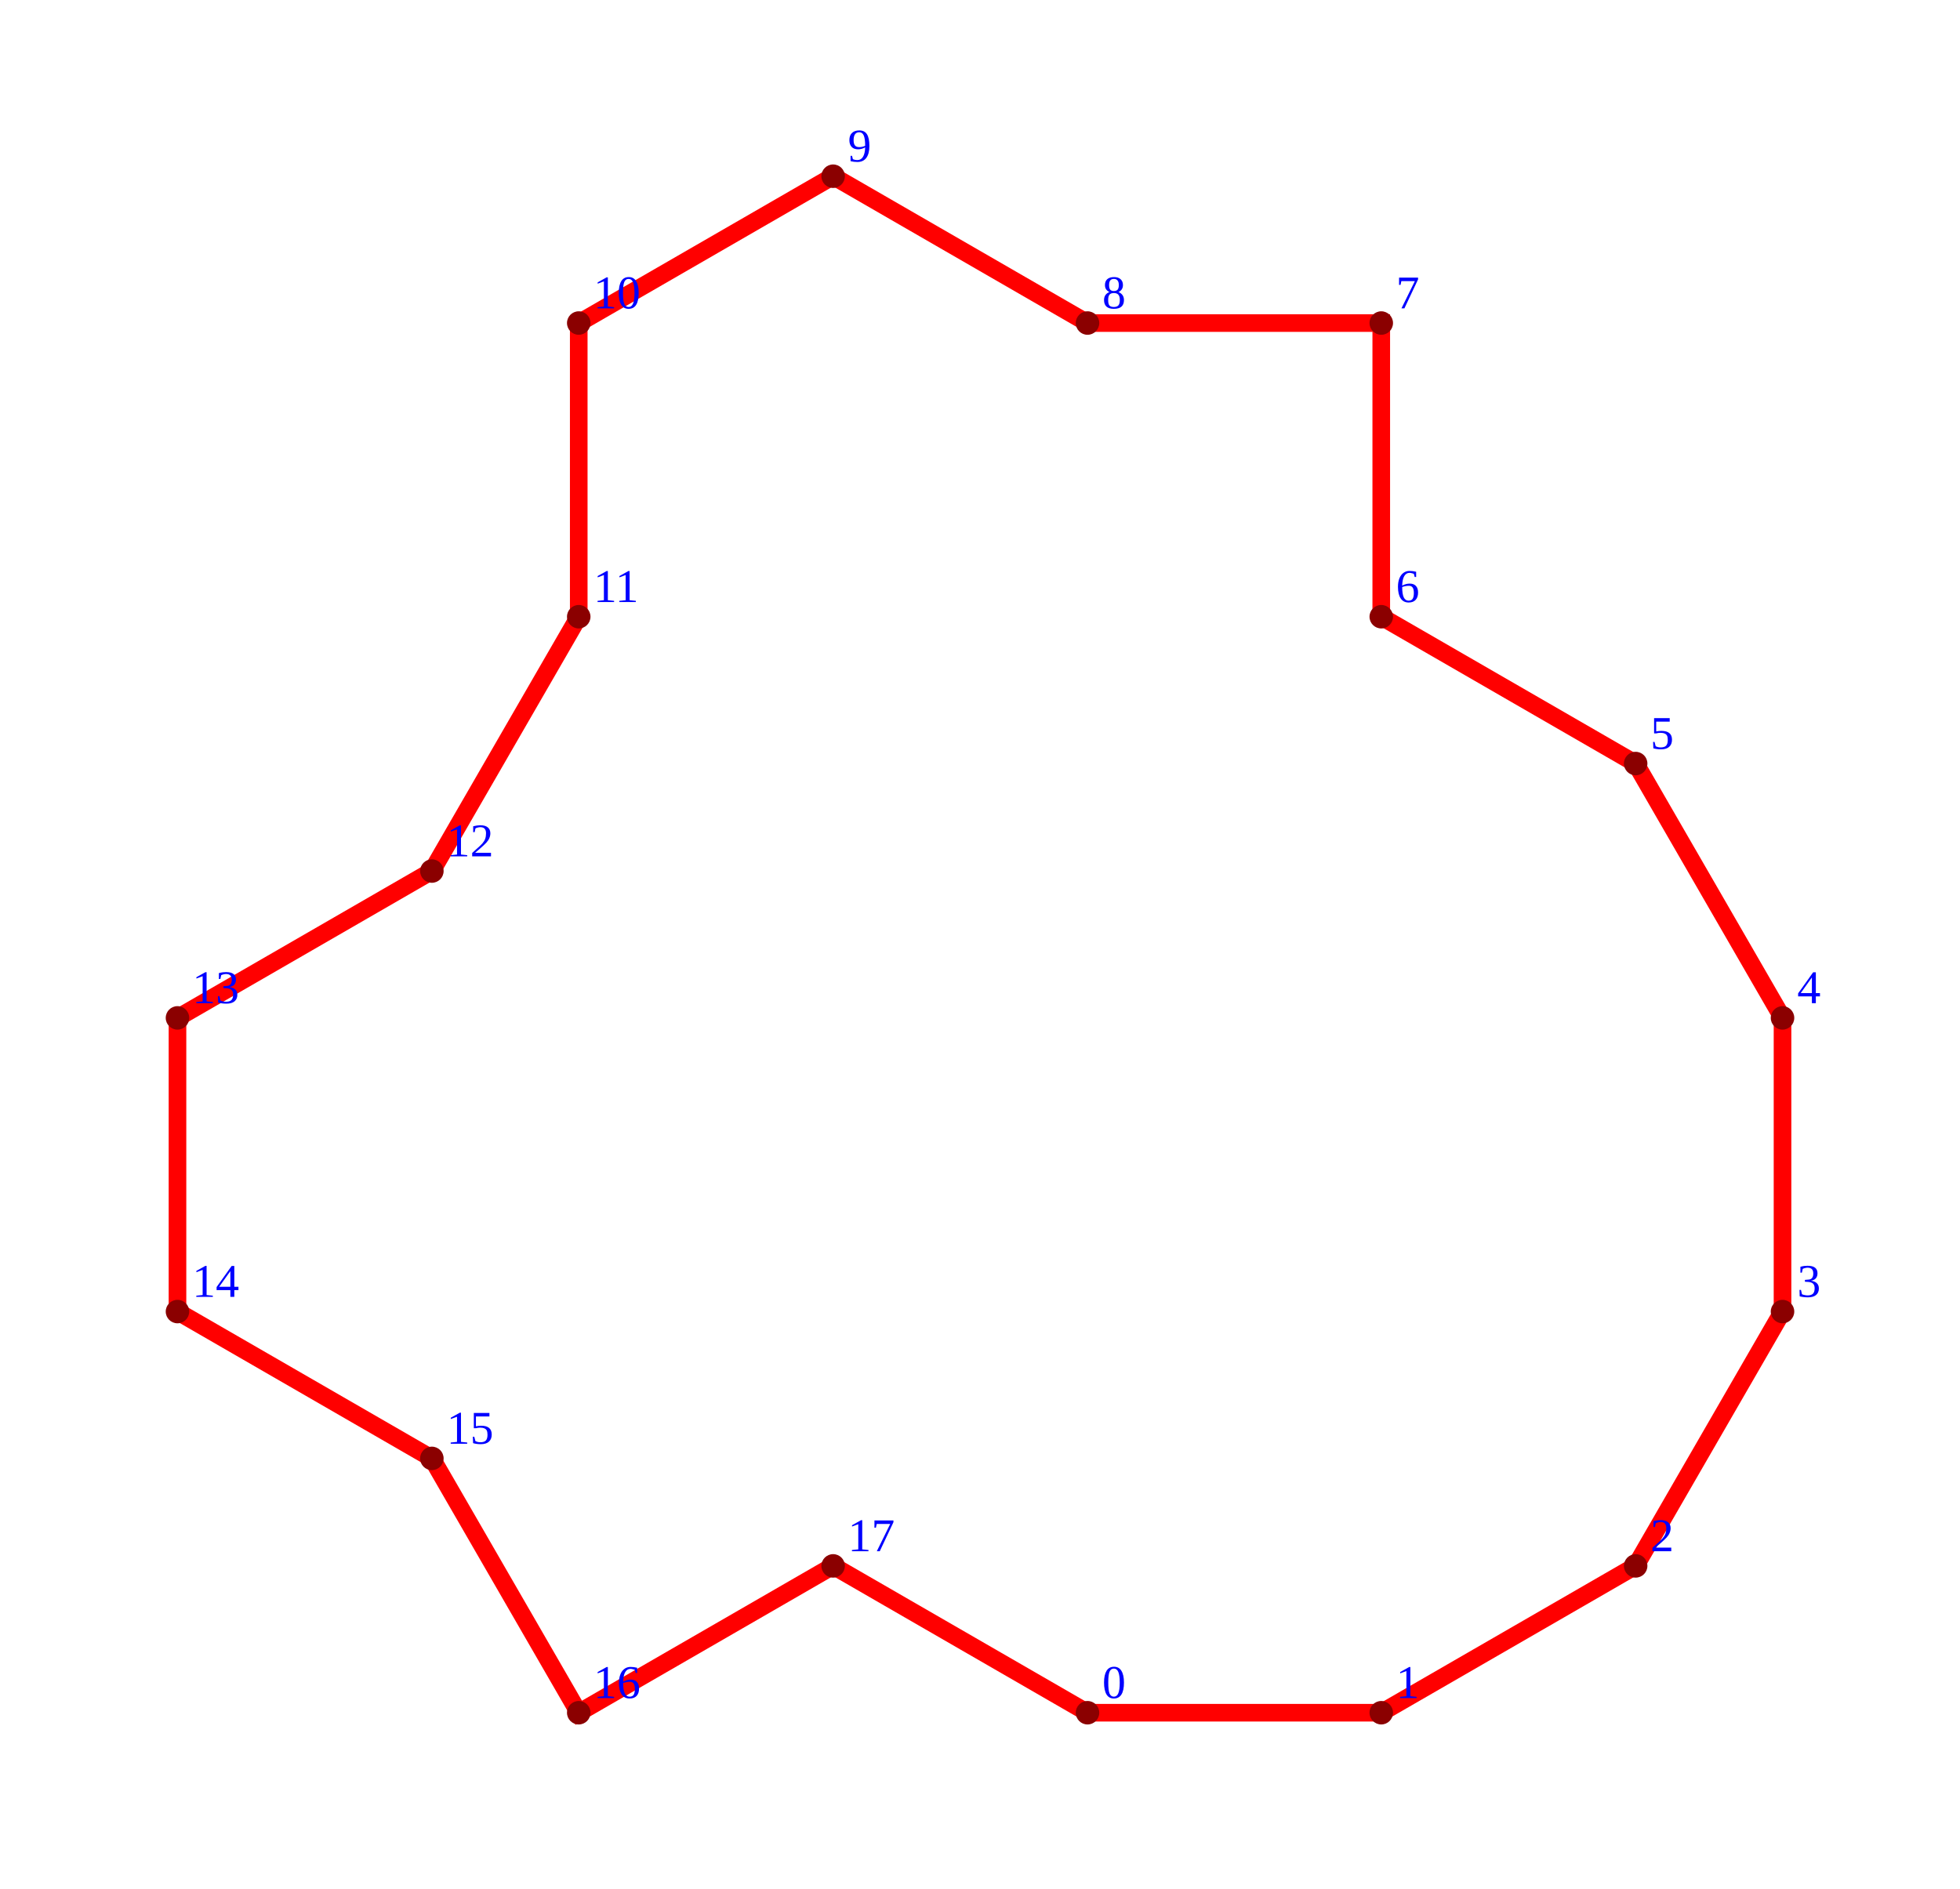
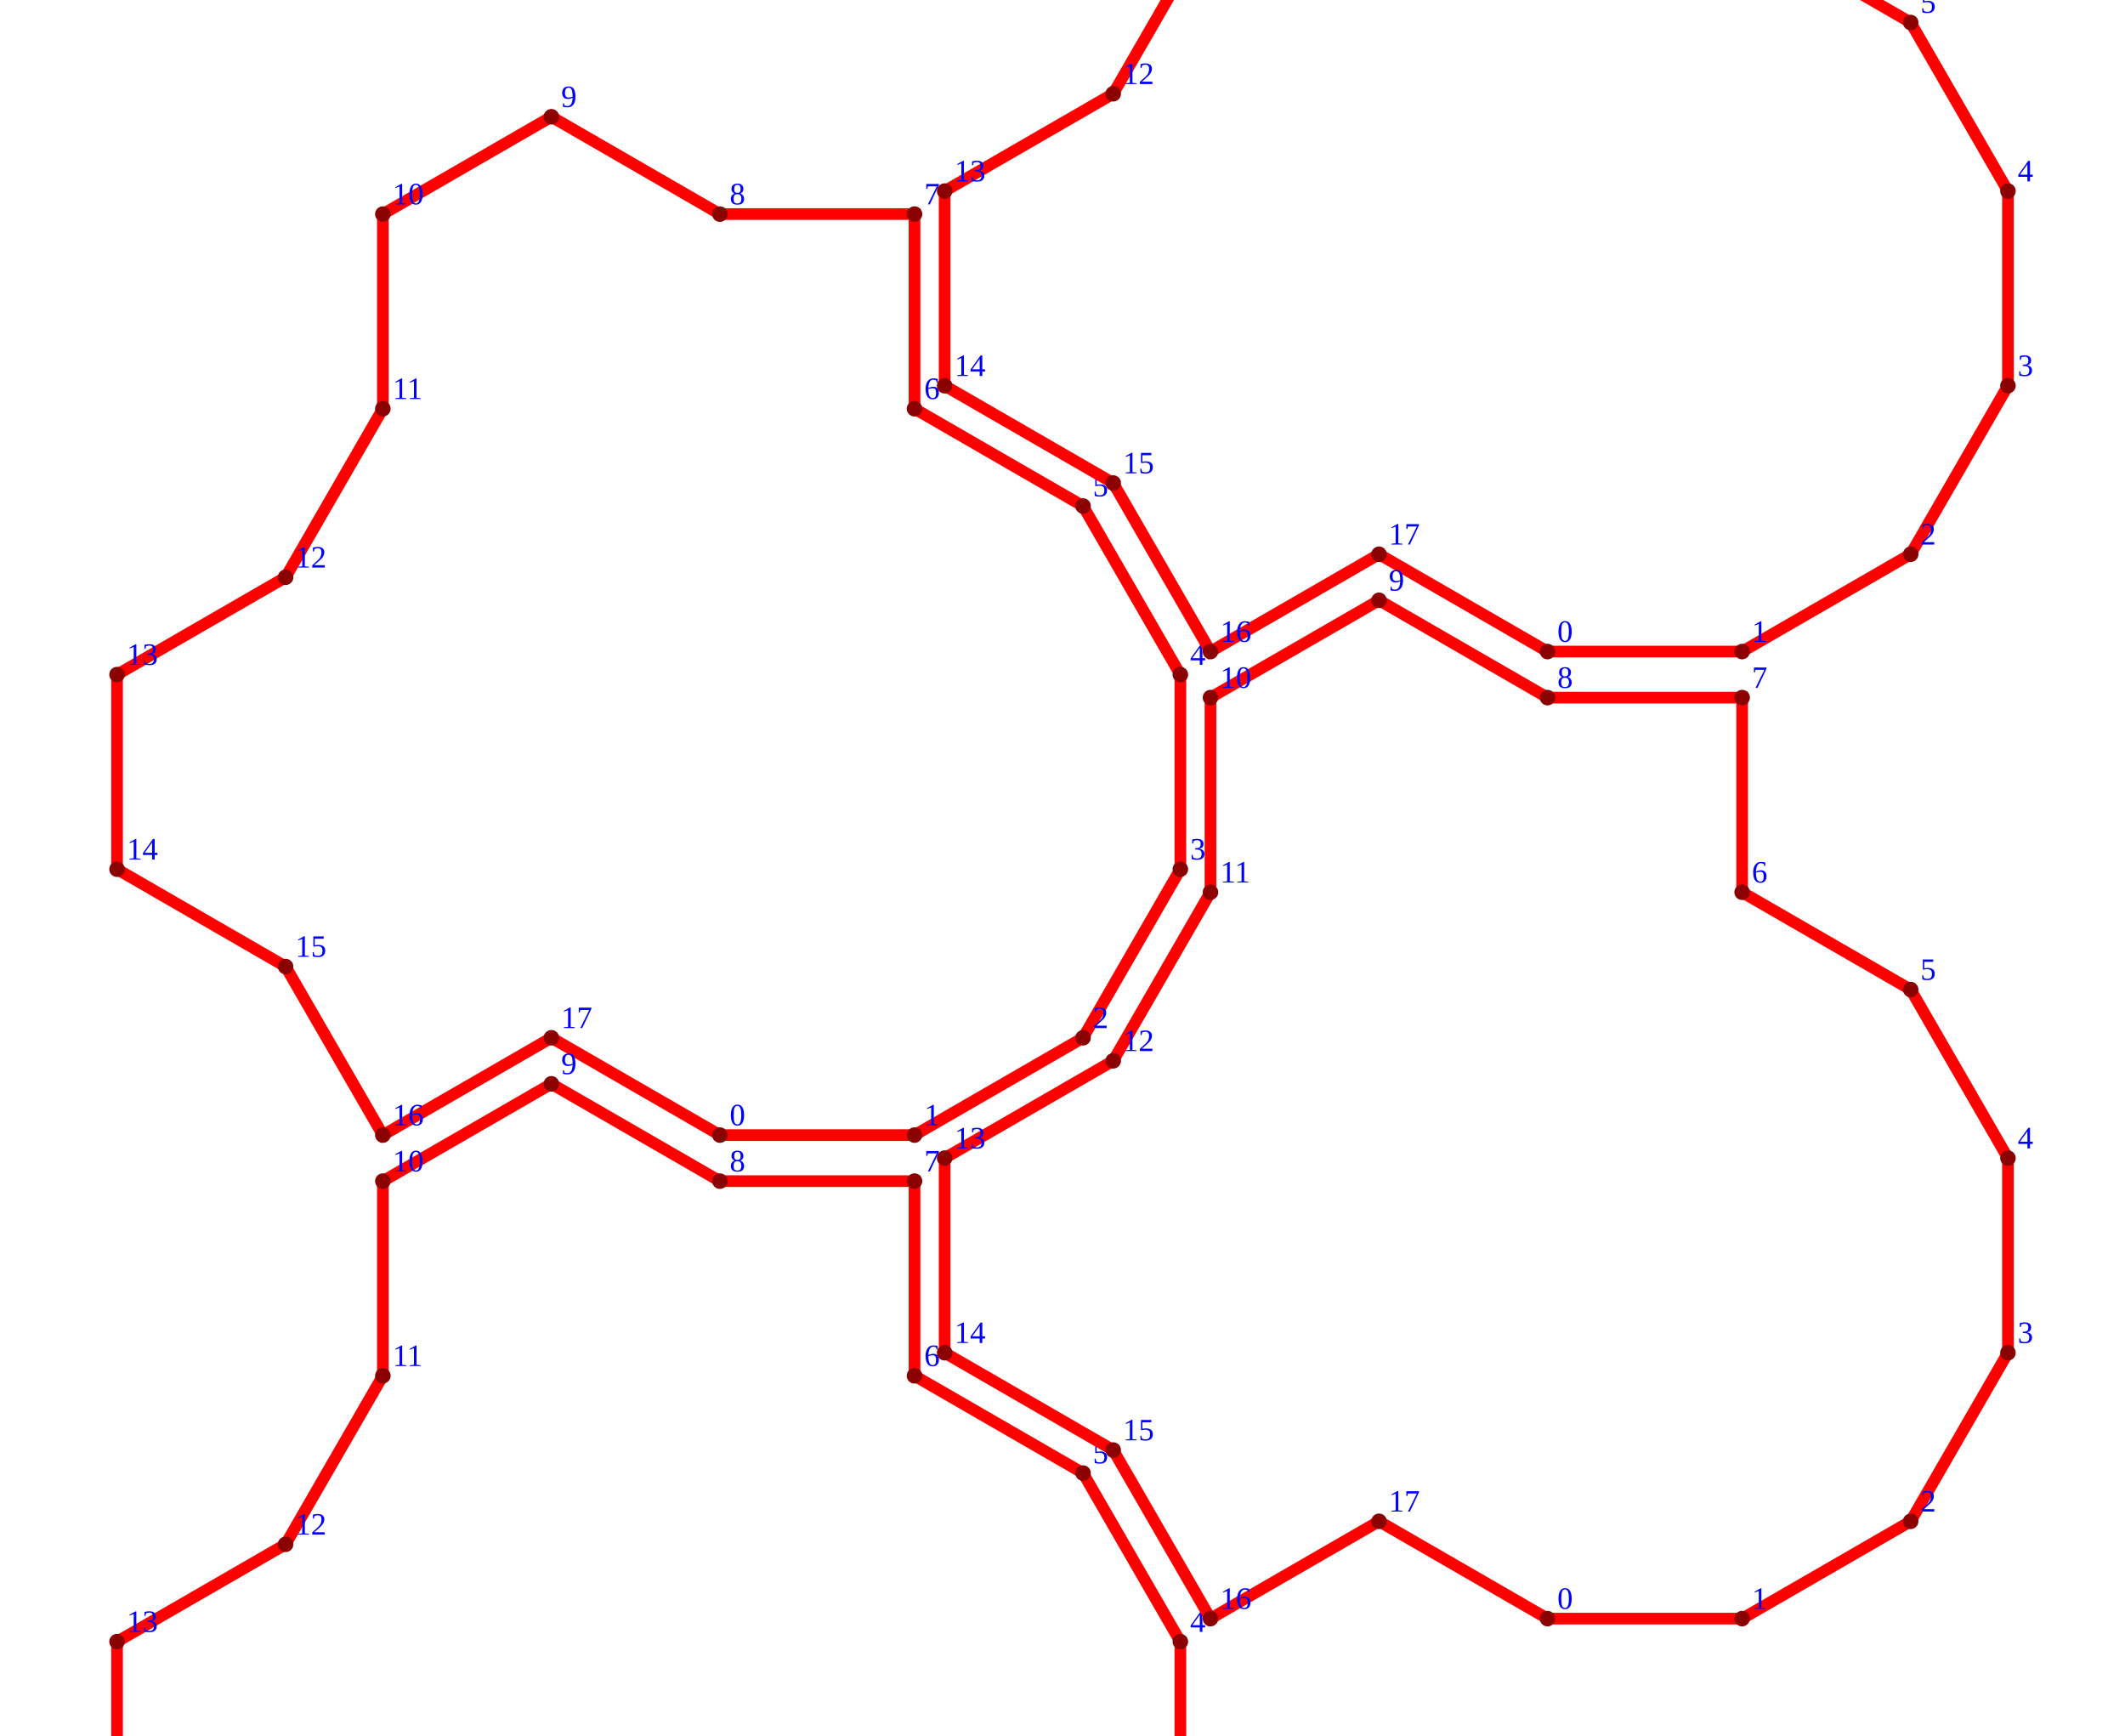
- <svg xmlns="http://www.w3.org/2000/svg" width="333" height="321" viewBox="-184.904 -291.603 333.205 321.603">
+ <svg xmlns="http://www.w3.org/2000/svg" width="545" height="445" viewBox="-184.904 -291.603 545.854 445.819">
  <g>
-     <g stroke="red" stroke-width="3.0" fill="none">
-       <polygon points="0,0 50,0 93.301,-25 118.301,-68.301 118.301,-118.301 93.301,-161.603 50,-186.603 50,-236.603 0,-236.603 -43.301,-261.603 -86.603,-236.603 -86.603,-186.603 -111.603,-143.301 -154.904,-118.301 -154.904,-68.301 -111.603,-43.301 -86.603,-0 -43.301,-25">
-             </polygon>
+     <g>
+       <g stroke="red" stroke-width="3.0" fill="none">
+         <polygon points="0,0 50,0 93.301,-25 118.301,-68.301 118.301,-118.301 93.301,-161.603 50,-186.603 50,-236.603 0,-236.603 -43.301,-261.603 -86.603,-236.603 -86.603,-186.603 -111.603,-143.301 -154.904,-118.301 -154.904,-68.301 -111.603,-43.301 -86.603,-0 -43.301,-25">
+                 </polygon>
+       </g>
+       <g fill="darkred">
+         <circle cx="0" cy="0" r="2.0" />
+         <circle cx="50" cy="0" r="2.0" />
+         <circle cx="93.301" cy="-25" r="2.0" />
+         <circle cx="118.301" cy="-68.301" r="2.0" />
+         <circle cx="118.301" cy="-118.301" r="2.0" />
+         <circle cx="93.301" cy="-161.603" r="2.0" />
+         <circle cx="50" cy="-186.603" r="2.0" />
+         <circle cx="50" cy="-236.603" r="2.0" />
+         <circle cx="0" cy="-236.603" r="2.0" />
+         <circle cx="-43.301" cy="-261.603" r="2.0" />
+         <circle cx="-86.603" cy="-236.603" r="2.0" />
+         <circle cx="-86.603" cy="-186.603" r="2.0" />
+         <circle cx="-111.603" cy="-143.301" r="2.0" />
+         <circle cx="-154.904" cy="-118.301" r="2.0" />
+         <circle cx="-154.904" cy="-68.301" r="2.0" />
+         <circle cx="-111.603" cy="-43.301" r="2.0" />
+         <circle cx="-86.603" cy="-0" r="2.0" />
+         <circle cx="-43.301" cy="-25" r="2.0" />
+       </g>
+       <g font-size="8" fill="blue">
+         <text x="2.5" y="-2.5">0</text>
+         <text x="52.5" y="-2.5">1</text>
+         <text x="95.801" y="-27.5">2</text>
+         <text x="120.801" y="-70.801">3</text>
+         <text x="120.801" y="-120.801">4</text>
+         <text x="95.801" y="-164.103">5</text>
+         <text x="52.5" y="-189.103">6</text>
+         <text x="52.5" y="-239.103">7</text>
+         <text x="2.5" y="-239.103">8</text>
+         <text x="-40.801" y="-264.103">9</text>
+         <text x="-84.103" y="-239.103">10</text>
+         <text x="-84.103" y="-189.103">11</text>
+         <text x="-109.103" y="-145.801">12</text>
+         <text x="-152.404" y="-120.801">13</text>
+         <text x="-152.404" y="-70.801">14</text>
+         <text x="-109.103" y="-45.801">15</text>
+         <text x="-84.103" y="-2.5">16</text>
+         <text x="-40.801" y="-27.5">17</text>
+       </g>
    </g>
-     <g fill="darkred">
-       <circle cx="0" cy="0" r="2.0" />
-       <circle cx="50" cy="0" r="2.0" />
-       <circle cx="93.301" cy="-25" r="2.0" />
-       <circle cx="118.301" cy="-68.301" r="2.0" />
-       <circle cx="118.301" cy="-118.301" r="2.0" />
-       <circle cx="93.301" cy="-161.603" r="2.0" />
-       <circle cx="50" cy="-186.603" r="2.0" />
-       <circle cx="50" cy="-236.603" r="2.0" />
-       <circle cx="0" cy="-236.603" r="2.0" />
-       <circle cx="-43.301" cy="-261.603" r="2.0" />
-       <circle cx="-86.603" cy="-236.603" r="2.0" />
-       <circle cx="-86.603" cy="-186.603" r="2.0" />
-       <circle cx="-111.603" cy="-143.301" r="2.0" />
-       <circle cx="-154.904" cy="-118.301" r="2.0" />
-       <circle cx="-154.904" cy="-68.301" r="2.0" />
-       <circle cx="-111.603" cy="-43.301" r="2.0" />
-       <circle cx="-86.603" cy="-0" r="2.0" />
-       <circle cx="-43.301" cy="-25" r="2.0" />
+   </g>
+   <g transform="translate(4.19317678550438489325E-14, 248.4327)">
+     <g>
+       <g stroke="red" stroke-width="3.0" fill="none">
+         <polygon points="0,0 50,0 93.301,-25 118.301,-68.301 118.301,-118.301 93.301,-161.603 50,-186.603 50,-236.603 0,-236.603 -43.301,-261.603 -86.603,-236.603 -86.603,-186.603 -111.603,-143.301 -154.904,-118.301 -154.904,-68.301 -111.603,-43.301 -86.603,-0 -43.301,-25">
+                 </polygon>
+       </g>
+       <g fill="darkred">
+         <circle cx="0" cy="0" r="2.0" />
+         <circle cx="50" cy="0" r="2.0" />
+         <circle cx="93.301" cy="-25" r="2.0" />
+         <circle cx="118.301" cy="-68.301" r="2.0" />
+         <circle cx="118.301" cy="-118.301" r="2.0" />
+         <circle cx="93.301" cy="-161.603" r="2.0" />
+         <circle cx="50" cy="-186.603" r="2.0" />
+         <circle cx="50" cy="-236.603" r="2.0" />
+         <circle cx="0" cy="-236.603" r="2.0" />
+         <circle cx="-43.301" cy="-261.603" r="2.0" />
+         <circle cx="-86.603" cy="-236.603" r="2.0" />
+         <circle cx="-86.603" cy="-186.603" r="2.0" />
+         <circle cx="-111.603" cy="-143.301" r="2.0" />
+         <circle cx="-154.904" cy="-118.301" r="2.0" />
+         <circle cx="-154.904" cy="-68.301" r="2.0" />
+         <circle cx="-111.603" cy="-43.301" r="2.0" />
+         <circle cx="-86.603" cy="-0" r="2.0" />
+         <circle cx="-43.301" cy="-25" r="2.0" />
+       </g>
+       <g font-size="8" fill="blue">
+         <text x="2.5" y="-2.5">0</text>
+         <text x="52.5" y="-2.5">1</text>
+         <text x="95.801" y="-27.5">2</text>
+         <text x="120.801" y="-70.801">3</text>
+         <text x="120.801" y="-120.801">4</text>
+         <text x="95.801" y="-164.103">5</text>
+         <text x="52.5" y="-189.103">6</text>
+         <text x="52.5" y="-239.103">7</text>
+         <text x="2.5" y="-239.103">8</text>
+         <text x="-40.801" y="-264.103">9</text>
+         <text x="-84.103" y="-239.103">10</text>
+         <text x="-84.103" y="-189.103">11</text>
+         <text x="-109.103" y="-145.801">12</text>
+         <text x="-152.404" y="-120.801">13</text>
+         <text x="-152.404" y="-70.801">14</text>
+         <text x="-109.103" y="-45.801">15</text>
+         <text x="-84.103" y="-2.5">16</text>
+         <text x="-40.801" y="-27.5">17</text>
+       </g>
    </g>
-     <g font-size="8" fill="blue">
-       <text x="2.5" y="-2.5">0</text>
-       <text x="52.5" y="-2.5">1</text>
-       <text x="95.801" y="-27.5">2</text>
-       <text x="120.801" y="-70.801">3</text>
-       <text x="120.801" y="-120.801">4</text>
-       <text x="95.801" y="-164.103">5</text>
-       <text x="52.5" y="-189.103">6</text>
-       <text x="52.5" y="-239.103">7</text>
-       <text x="2.5" y="-239.103">8</text>
-       <text x="-40.801" y="-264.103">9</text>
-       <text x="-84.103" y="-239.103">10</text>
-       <text x="-84.103" y="-189.103">11</text>
-       <text x="-109.103" y="-145.801">12</text>
-       <text x="-152.404" y="-120.801">13</text>
-       <text x="-152.404" y="-70.801">14</text>
-       <text x="-109.103" y="-45.801">15</text>
-       <text x="-84.103" y="-2.5">16</text>
-       <text x="-40.801" y="-27.5">17</text>
+   </g>
+   <g transform="translate(212.649, -124.2163)">
+     <g>
+       <g stroke="red" stroke-width="3.0" fill="none">
+         <polygon points="0,0 50,0 93.301,-25 118.301,-68.301 118.301,-118.301 93.301,-161.603 50,-186.603 50,-236.603 0,-236.603 -43.301,-261.603 -86.603,-236.603 -86.603,-186.603 -111.603,-143.301 -154.904,-118.301 -154.904,-68.301 -111.603,-43.301 -86.603,-0 -43.301,-25">
+                 </polygon>
+       </g>
+       <g fill="darkred">
+         <circle cx="0" cy="0" r="2.0" />
+         <circle cx="50" cy="0" r="2.0" />
+         <circle cx="93.301" cy="-25" r="2.0" />
+         <circle cx="118.301" cy="-68.301" r="2.0" />
+         <circle cx="118.301" cy="-118.301" r="2.0" />
+         <circle cx="93.301" cy="-161.603" r="2.0" />
+         <circle cx="50" cy="-186.603" r="2.0" />
+         <circle cx="50" cy="-236.603" r="2.0" />
+         <circle cx="0" cy="-236.603" r="2.0" />
+         <circle cx="-43.301" cy="-261.603" r="2.0" />
+         <circle cx="-86.603" cy="-236.603" r="2.0" />
+         <circle cx="-86.603" cy="-186.603" r="2.0" />
+         <circle cx="-111.603" cy="-143.301" r="2.0" />
+         <circle cx="-154.904" cy="-118.301" r="2.0" />
+         <circle cx="-154.904" cy="-68.301" r="2.0" />
+         <circle cx="-111.603" cy="-43.301" r="2.0" />
+         <circle cx="-86.603" cy="-0" r="2.0" />
+         <circle cx="-43.301" cy="-25" r="2.0" />
+       </g>
+       <g font-size="8" fill="blue">
+         <text x="2.5" y="-2.5">0</text>
+         <text x="52.5" y="-2.5">1</text>
+         <text x="95.801" y="-27.5">2</text>
+         <text x="120.801" y="-70.801">3</text>
+         <text x="120.801" y="-120.801">4</text>
+         <text x="95.801" y="-164.103">5</text>
+         <text x="52.5" y="-189.103">6</text>
+         <text x="52.5" y="-239.103">7</text>
+         <text x="2.5" y="-239.103">8</text>
+         <text x="-40.801" y="-264.103">9</text>
+         <text x="-84.103" y="-239.103">10</text>
+         <text x="-84.103" y="-189.103">11</text>
+         <text x="-109.103" y="-145.801">12</text>
+         <text x="-152.404" y="-120.801">13</text>
+         <text x="-152.404" y="-70.801">14</text>
+         <text x="-109.103" y="-45.801">15</text>
+         <text x="-84.103" y="-2.5">16</text>
+         <text x="-40.801" y="-27.5">17</text>
+       </g>
+     </g>
+   </g>
+   <g transform="translate(212.649, 124.2163)">
+     <g>
+       <g stroke="red" stroke-width="3.0" fill="none">
+         <polygon points="0,0 50,0 93.301,-25 118.301,-68.301 118.301,-118.301 93.301,-161.603 50,-186.603 50,-236.603 0,-236.603 -43.301,-261.603 -86.603,-236.603 -86.603,-186.603 -111.603,-143.301 -154.904,-118.301 -154.904,-68.301 -111.603,-43.301 -86.603,-0 -43.301,-25">
+                 </polygon>
+       </g>
+       <g fill="darkred">
+         <circle cx="0" cy="0" r="2.0" />
+         <circle cx="50" cy="0" r="2.0" />
+         <circle cx="93.301" cy="-25" r="2.0" />
+         <circle cx="118.301" cy="-68.301" r="2.0" />
+         <circle cx="118.301" cy="-118.301" r="2.0" />
+         <circle cx="93.301" cy="-161.603" r="2.0" />
+         <circle cx="50" cy="-186.603" r="2.0" />
+         <circle cx="50" cy="-236.603" r="2.0" />
+         <circle cx="0" cy="-236.603" r="2.0" />
+         <circle cx="-43.301" cy="-261.603" r="2.0" />
+         <circle cx="-86.603" cy="-236.603" r="2.0" />
+         <circle cx="-86.603" cy="-186.603" r="2.0" />
+         <circle cx="-111.603" cy="-143.301" r="2.0" />
+         <circle cx="-154.904" cy="-118.301" r="2.0" />
+         <circle cx="-154.904" cy="-68.301" r="2.0" />
+         <circle cx="-111.603" cy="-43.301" r="2.0" />
+         <circle cx="-86.603" cy="-0" r="2.0" />
+         <circle cx="-43.301" cy="-25" r="2.0" />
+       </g>
+       <g font-size="8" fill="blue">
+         <text x="2.5" y="-2.5">0</text>
+         <text x="52.5" y="-2.5">1</text>
+         <text x="95.801" y="-27.5">2</text>
+         <text x="120.801" y="-70.801">3</text>
+         <text x="120.801" y="-120.801">4</text>
+         <text x="95.801" y="-164.103">5</text>
+         <text x="52.5" y="-189.103">6</text>
+         <text x="52.5" y="-239.103">7</text>
+         <text x="2.5" y="-239.103">8</text>
+         <text x="-40.801" y="-264.103">9</text>
+         <text x="-84.103" y="-239.103">10</text>
+         <text x="-84.103" y="-189.103">11</text>
+         <text x="-109.103" y="-145.801">12</text>
+         <text x="-152.404" y="-120.801">13</text>
+         <text x="-152.404" y="-70.801">14</text>
+         <text x="-109.103" y="-45.801">15</text>
+         <text x="-84.103" y="-2.5">16</text>
+         <text x="-40.801" y="-27.5">17</text>
+       </g>
    </g>
  </g>
</svg>
